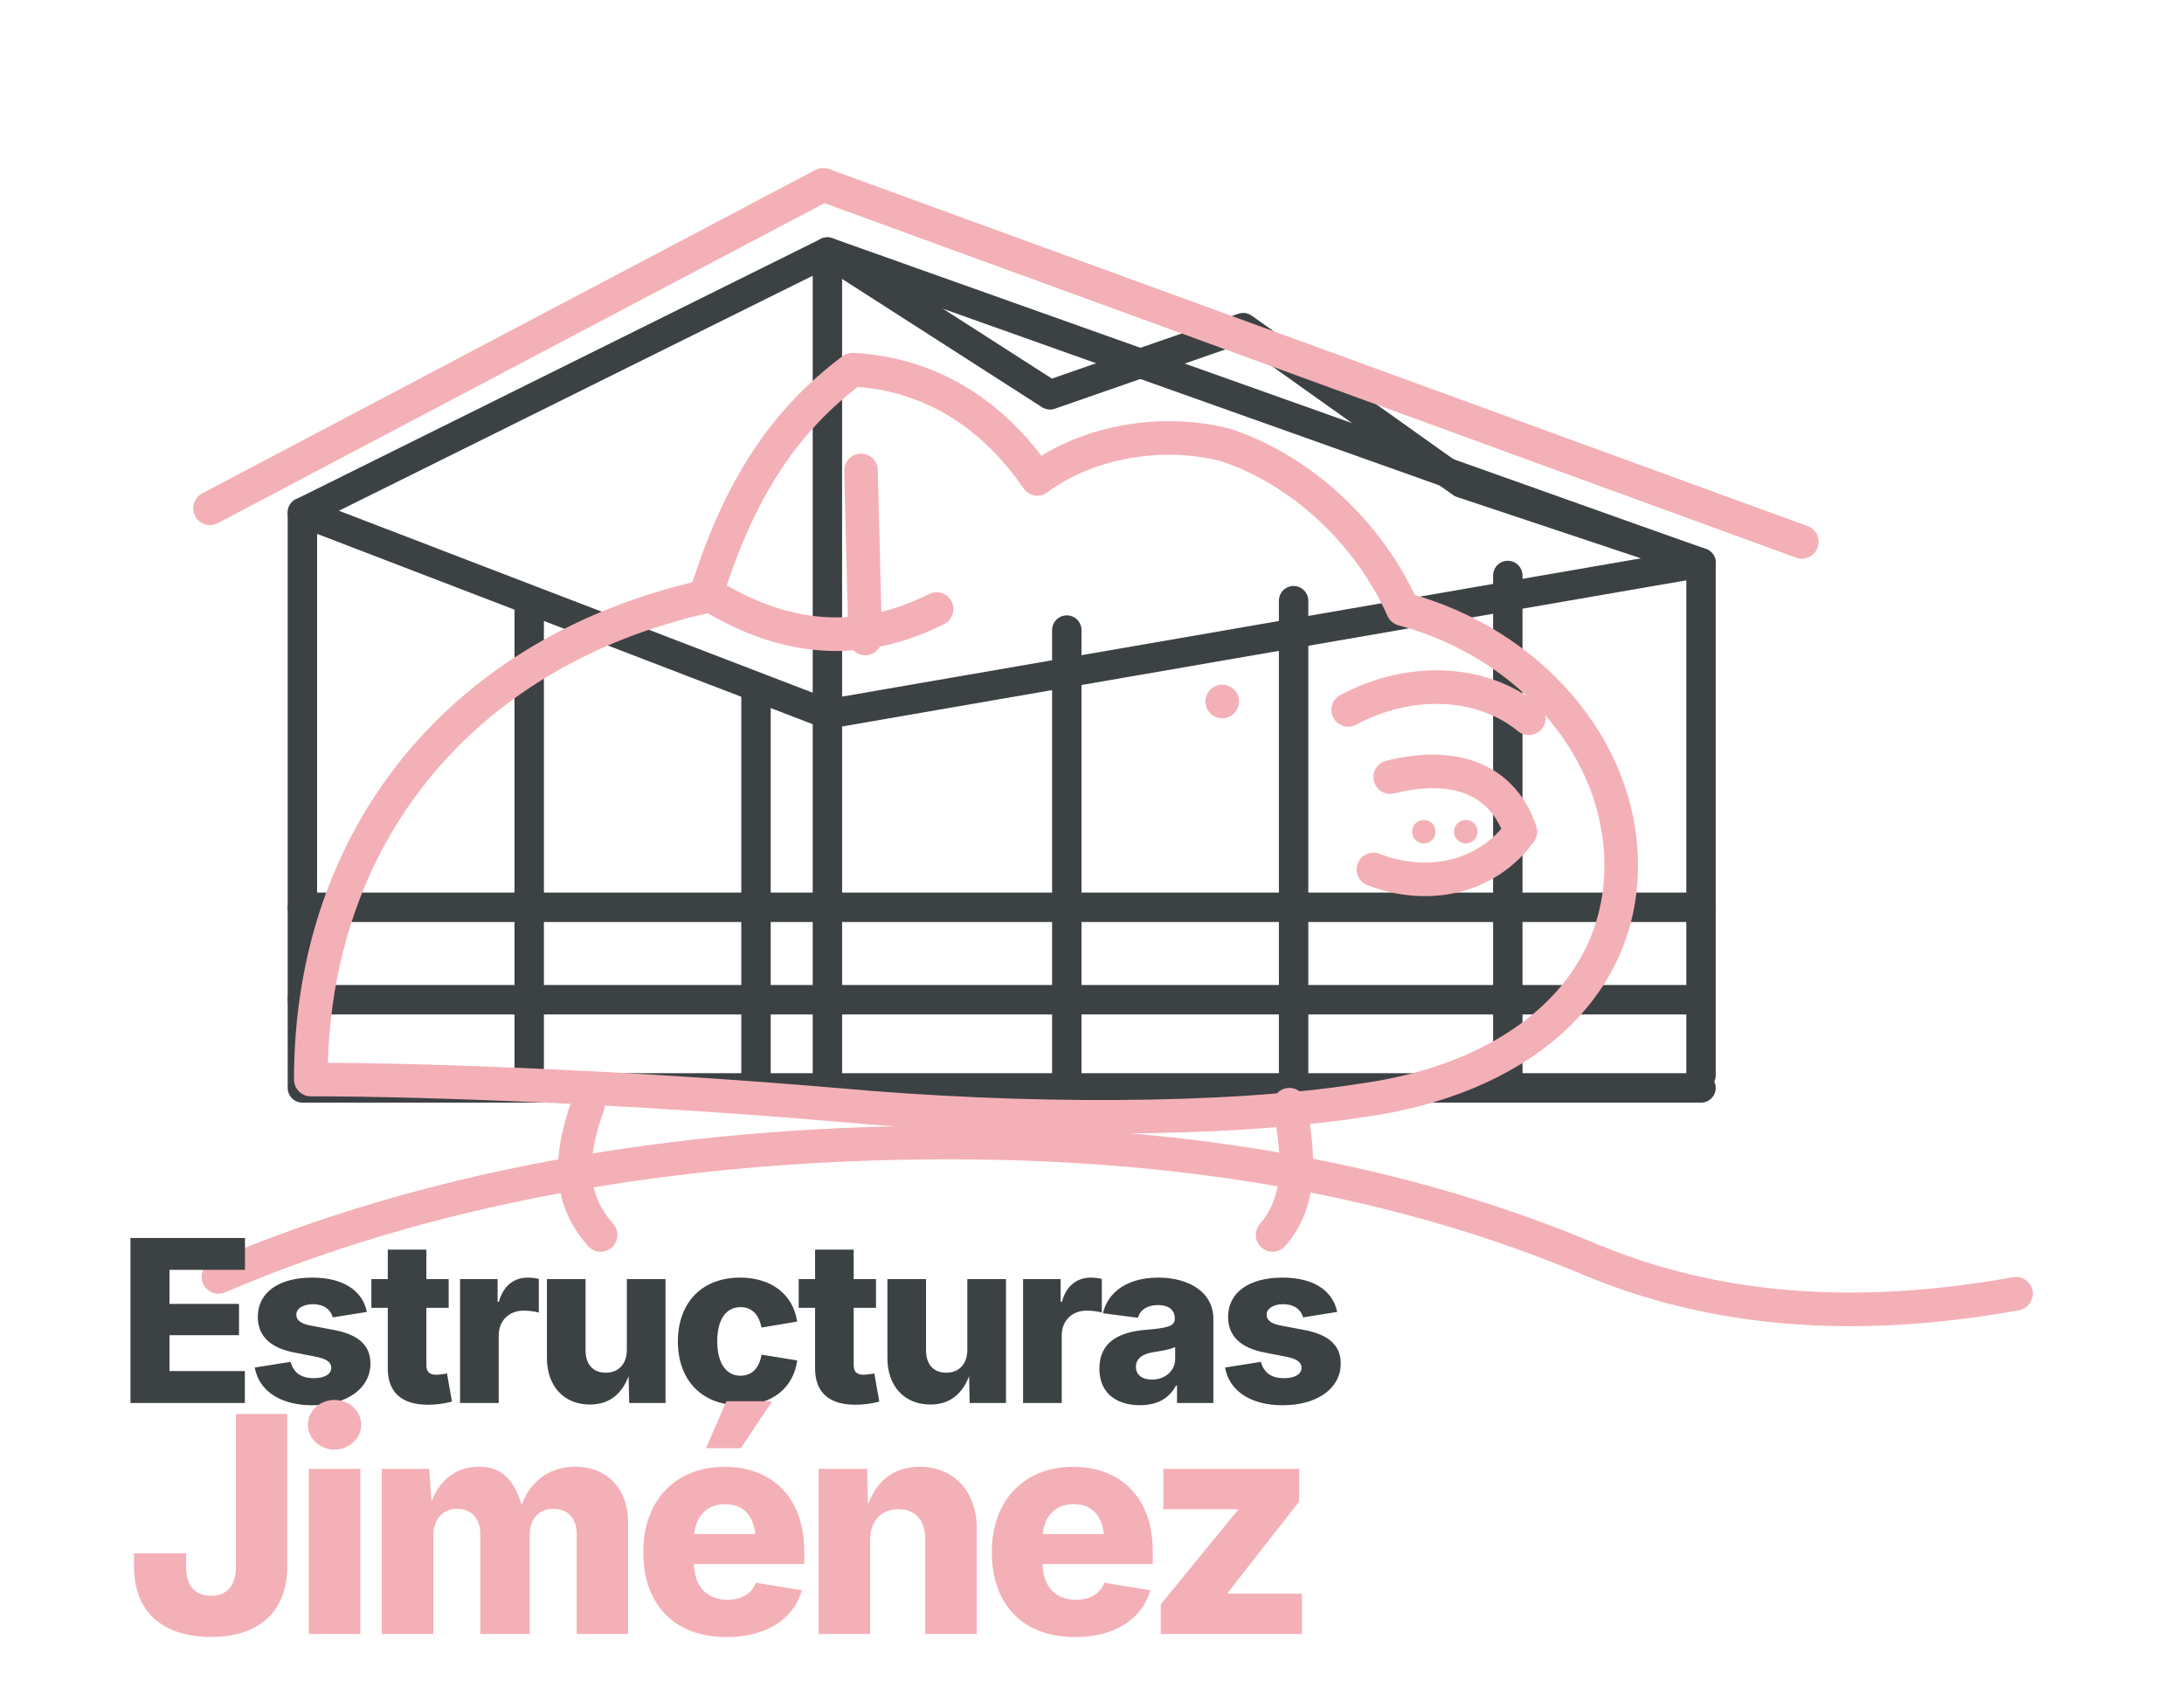
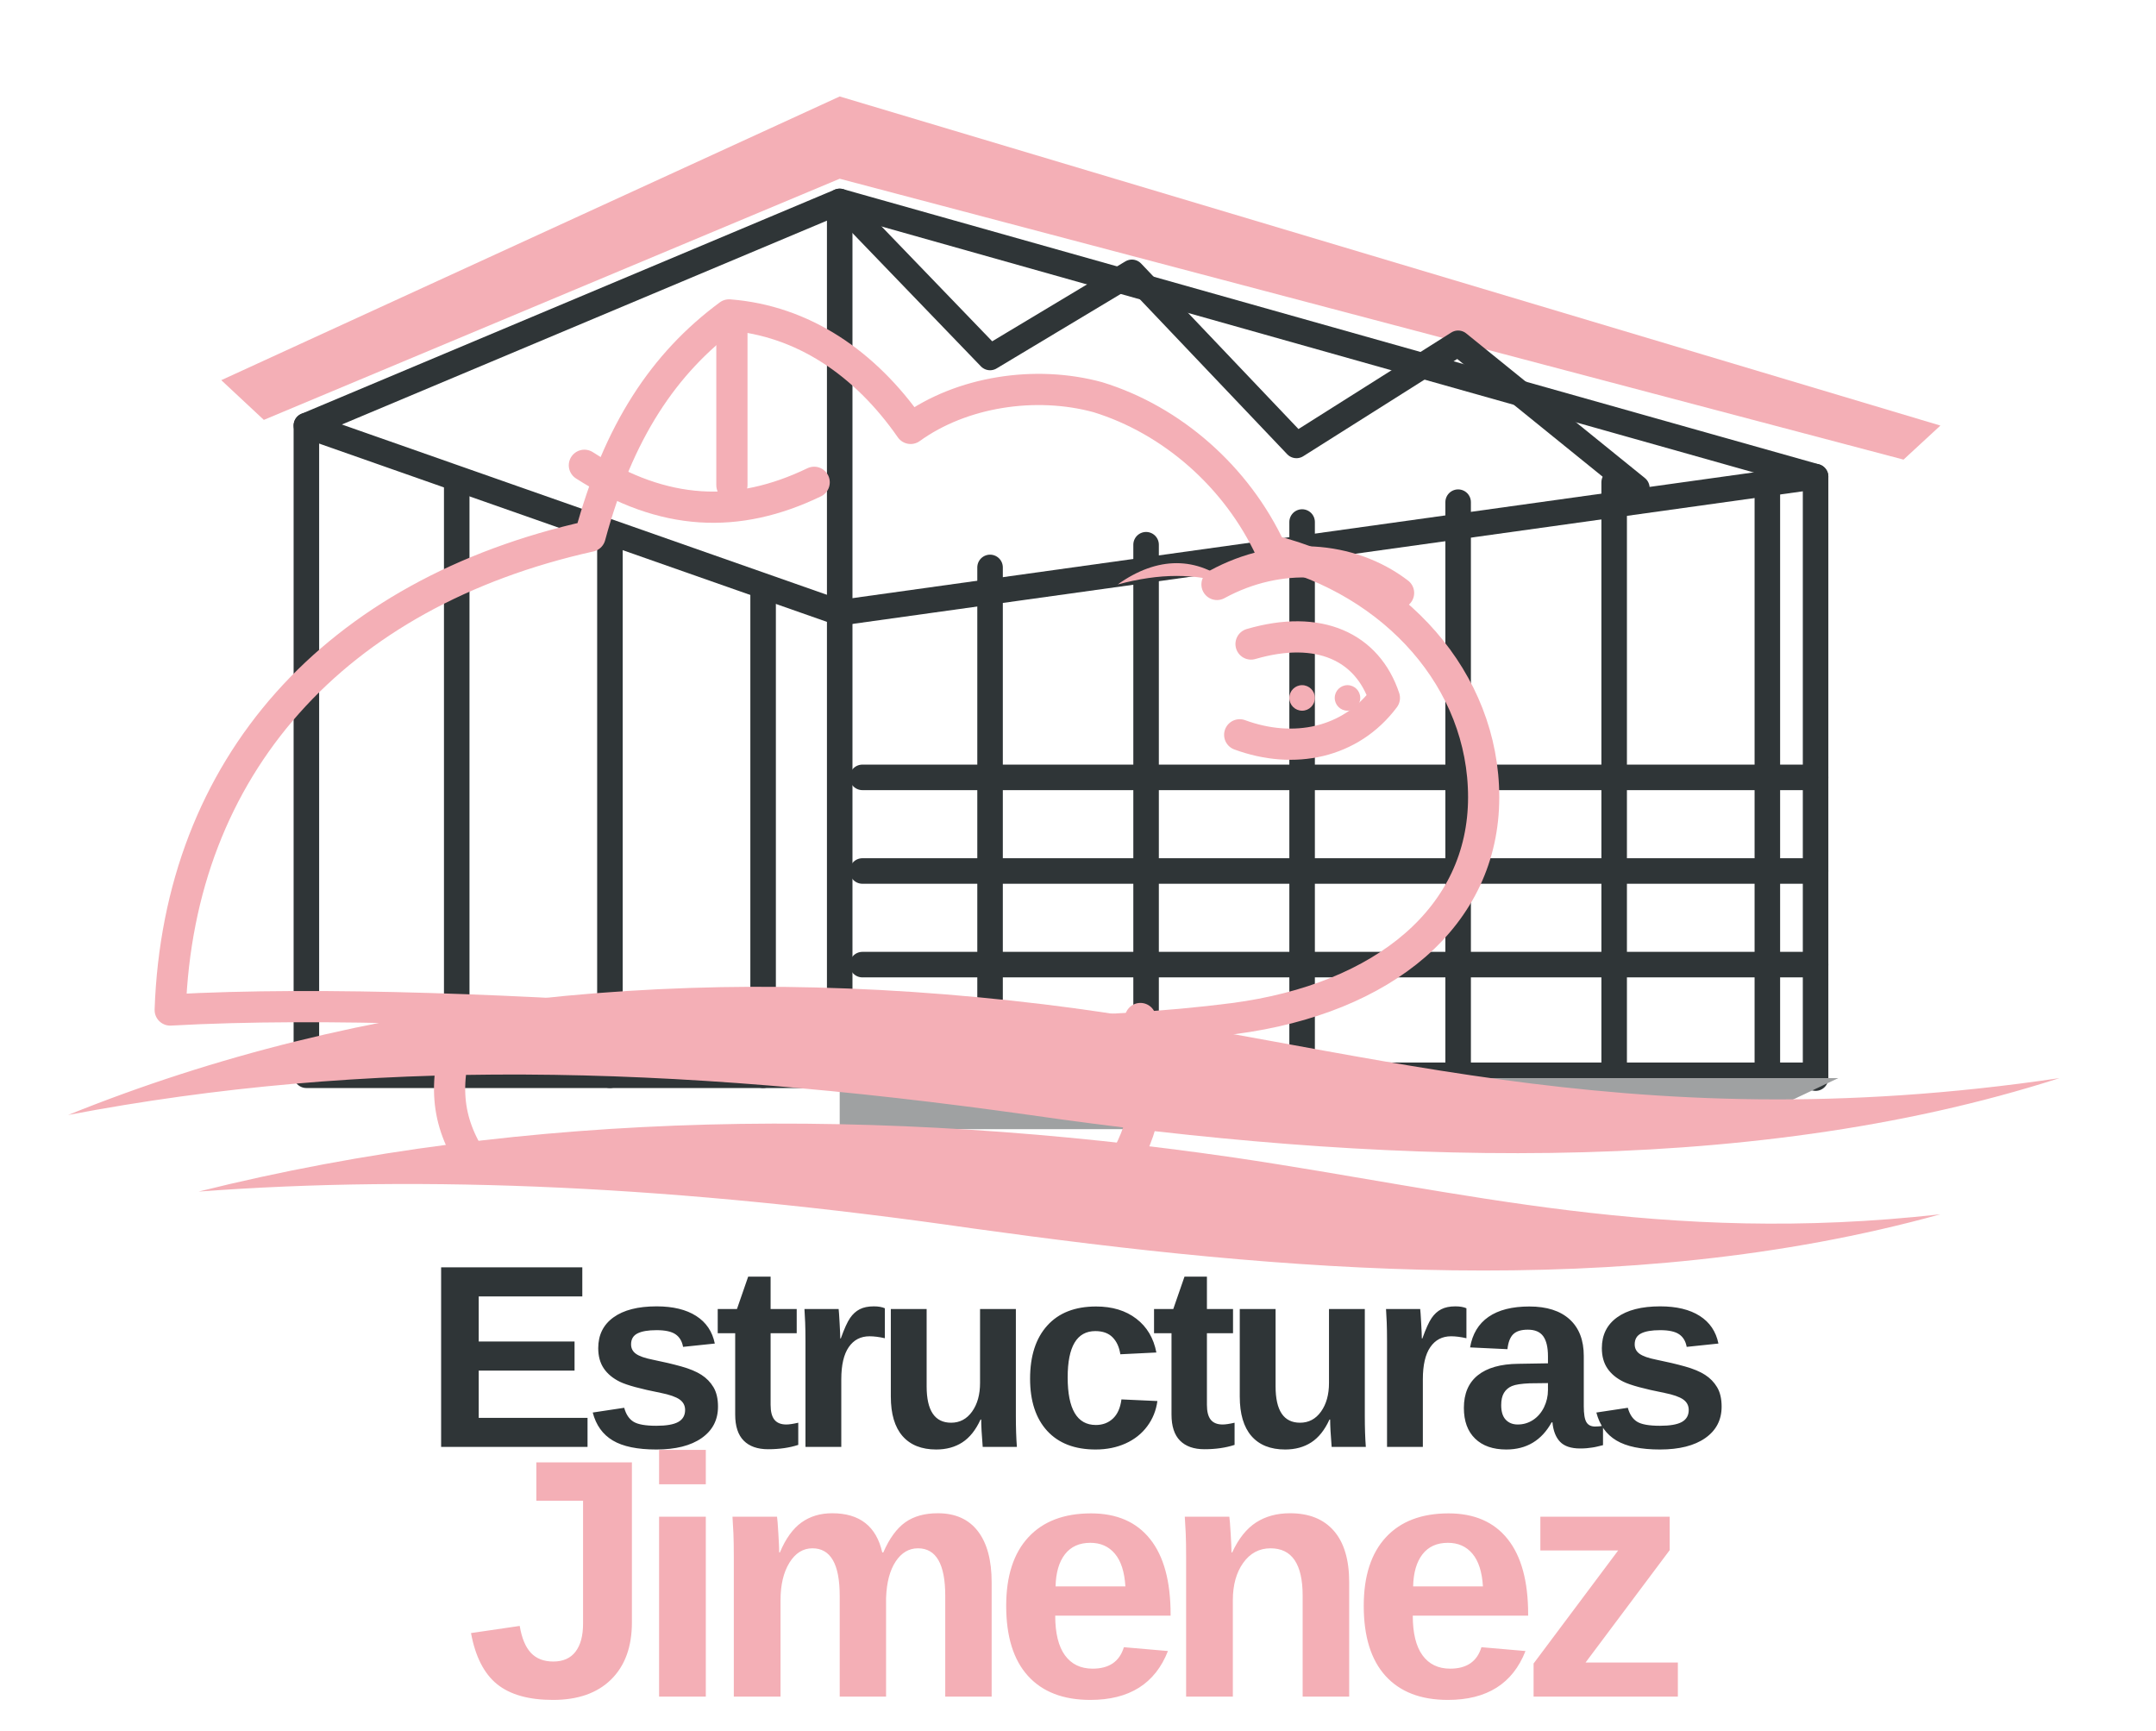
- <svg xmlns="http://www.w3.org/2000/svg" viewBox="0 0 520 400" role="img" aria-labelledby="title desc">
+ <svg xmlns="http://www.w3.org/2000/svg" viewBox="0 0 760 610" role="img" aria-labelledby="title desc">
  <defs>
    <style>
-       .dark{fill:#3c4144}.pink{fill:#f4b0b7}.line-dark{fill:none;stroke:#3c4144;stroke-width:7;stroke-linecap:round;stroke-linejoin:round}.line-pink{fill:none;stroke:#f4b0b7;stroke-width:8;stroke-linecap:round;stroke-linejoin:round}
+       .charcoal{fill:#2f3537}
+       .pink{fill:#f4afb6}
+       .gray{fill:#9fa1a2}
+       .stroke-c{fill:none;stroke:#2f3537;stroke-width:9;stroke-linecap:round;stroke-linejoin:round}
+       .stroke-p{fill:none;stroke:#f4afb6;stroke-width:11;stroke-linecap:round;stroke-linejoin:round}
    </style>
  </defs>
-   <g transform="translate(30 18)">
-     <path class="line-dark" d="M42 104 167 42 375 116 375 238M167 42v196M42 104v137M42 241h333" />
-     <path class="line-dark" d="m42 104 125 48 208-36M96 125v116M150 146v95M224 132v109M278 125v116M329 119v122" />
-     <path class="line-dark" d="M42 198h333M42 220h333" />
-     <path class="line-dark" d="m167 42 53 34 46-16 52 37 57 19" />
-     <path class="line-pink" d="M20 103 166 26 399 111" />
-     <path class="line-pink" d="M22 286c49-21 108-32 174-32 57 0 108 9 153 28 29 12 62 15 101 8" />
-     <g transform="translate(15 82)">
-       <path class="line-pink" d="M29 157c0-58 36-102 94-115 8-26 19-42 35-54 18 1 33 10 44 26 12-9 30-12 45-8 18 6 34 21 42 39 30 8 52 33 52 61 0 30-25 51-62 56-32 5-81 5-125 1-47-4-96-6-125-6Z" />
-       <path class="line-pink" d="m160 12 1 40m-38-11c19 12 37 13 55 4m98 24c15-8 32-7 43 2" />
-       <circle class="pink" cx="246" cy="67" r="4" />
-       <path class="line-pink" d="M286 85c16-4 27 1 31 13-8 11-22 14-35 9" />
-       <circle class="pink" cx="294" cy="98" r="2.8" />
-       <circle class="pink" cx="304" cy="98" r="2.8" />
-       <path class="line-pink" d="M95 163c-5 14-4 23 3 31m164-31c3 15 2 24-4 31" />
-     </g>
+   <g transform="translate(78 24)">
+     <path class="pink" d="M0 110 218 10 606 126l-13 12L218 39 15 124Z" />
+     <path class="stroke-c" d="M30 126 218 47l344 97v212M218 47v309M30 126v229M30 355h532" />
+     <path class="stroke-c" d="M30 126 218 192l344-48" />
+     <path class="stroke-c" d="M83 145v210M137 164v191M191 183v172M271 176v179M326 168v187M381 160v195M436 153v202M491 146v209M545 141v214" />
+     <path class="stroke-c" d="M218 47 271 102l50-30 58 61 57-36 63 51" />
+     <path class="stroke-c" d="M226 250h336M226 283h336M226 316h336" />
+     <path class="gray" d="M218 356h352l-38 18H218Z" />
  </g>
-   <g font-family="Inter,Arial,sans-serif">
-     <text x="28" y="334" fill="#3c4144" font-size="54" font-weight="800" letter-spacing="-2">Estructuras</text>
-     <text x="30" y="389" fill="#f4b0b7" font-size="72" font-weight="800" letter-spacing="-3">Jiménez</text>
+   <g transform="translate(34 154)">
+     <path class="stroke-p" d="M26 202c3-86 58-147 148-167 10-37 26-61 49-78 26 2 48 17 64 40 18-13 44-17 66-11 26 8 49 28 61 54 44 11 75 46 75 87 0 42-35 71-88 78-46 6-116 7-181 2-69-5-140-8-194-5Z" />
+     <path class="stroke-p" d="M224-40v57M172 10c28 18 54 19 81 6m142 36c22-12 47-10 64 3" />
+     <path class="stroke-p" d="M407 73c24-7 41 1 47 19-12 16-32 20-51 13" />
+     <circle class="pink" cx="425" cy="92" r="4.5" />
+     <circle class="pink" cx="441" cy="92" r="4.5" />
+     <path class="stroke-p" d="M129 207c-7 20-6 34 4 49m235-51c4 21 3 36-6 51" />
+     <path class="pink" d="M360 52c14-10 28-10 40 0-13-4-25-4-40 0Z" />
+   </g>
+   <path class="pink" d="M24 393c104-42 220-54 344-39 107 13 203 49 358 26-112 36-245 30-363 13-128-18-234-20-339 0Z" />
+   <path class="pink" d="M70 420c116-29 241-30 365-12 81 12 151 31 249 20-112 31-233 20-341 5-104-15-193-19-273-13Z" />
+   <g font-family="Arial Black, Arial, sans-serif" text-anchor="middle">
+     <text x="380" y="510" class="charcoal" font-size="92" font-weight="900" letter-spacing="-5">Estructuras</text>
+     <text x="380" y="598" class="pink" font-size="120" font-weight="900" letter-spacing="-7">Jimenez</text>
  </g>
</svg>
